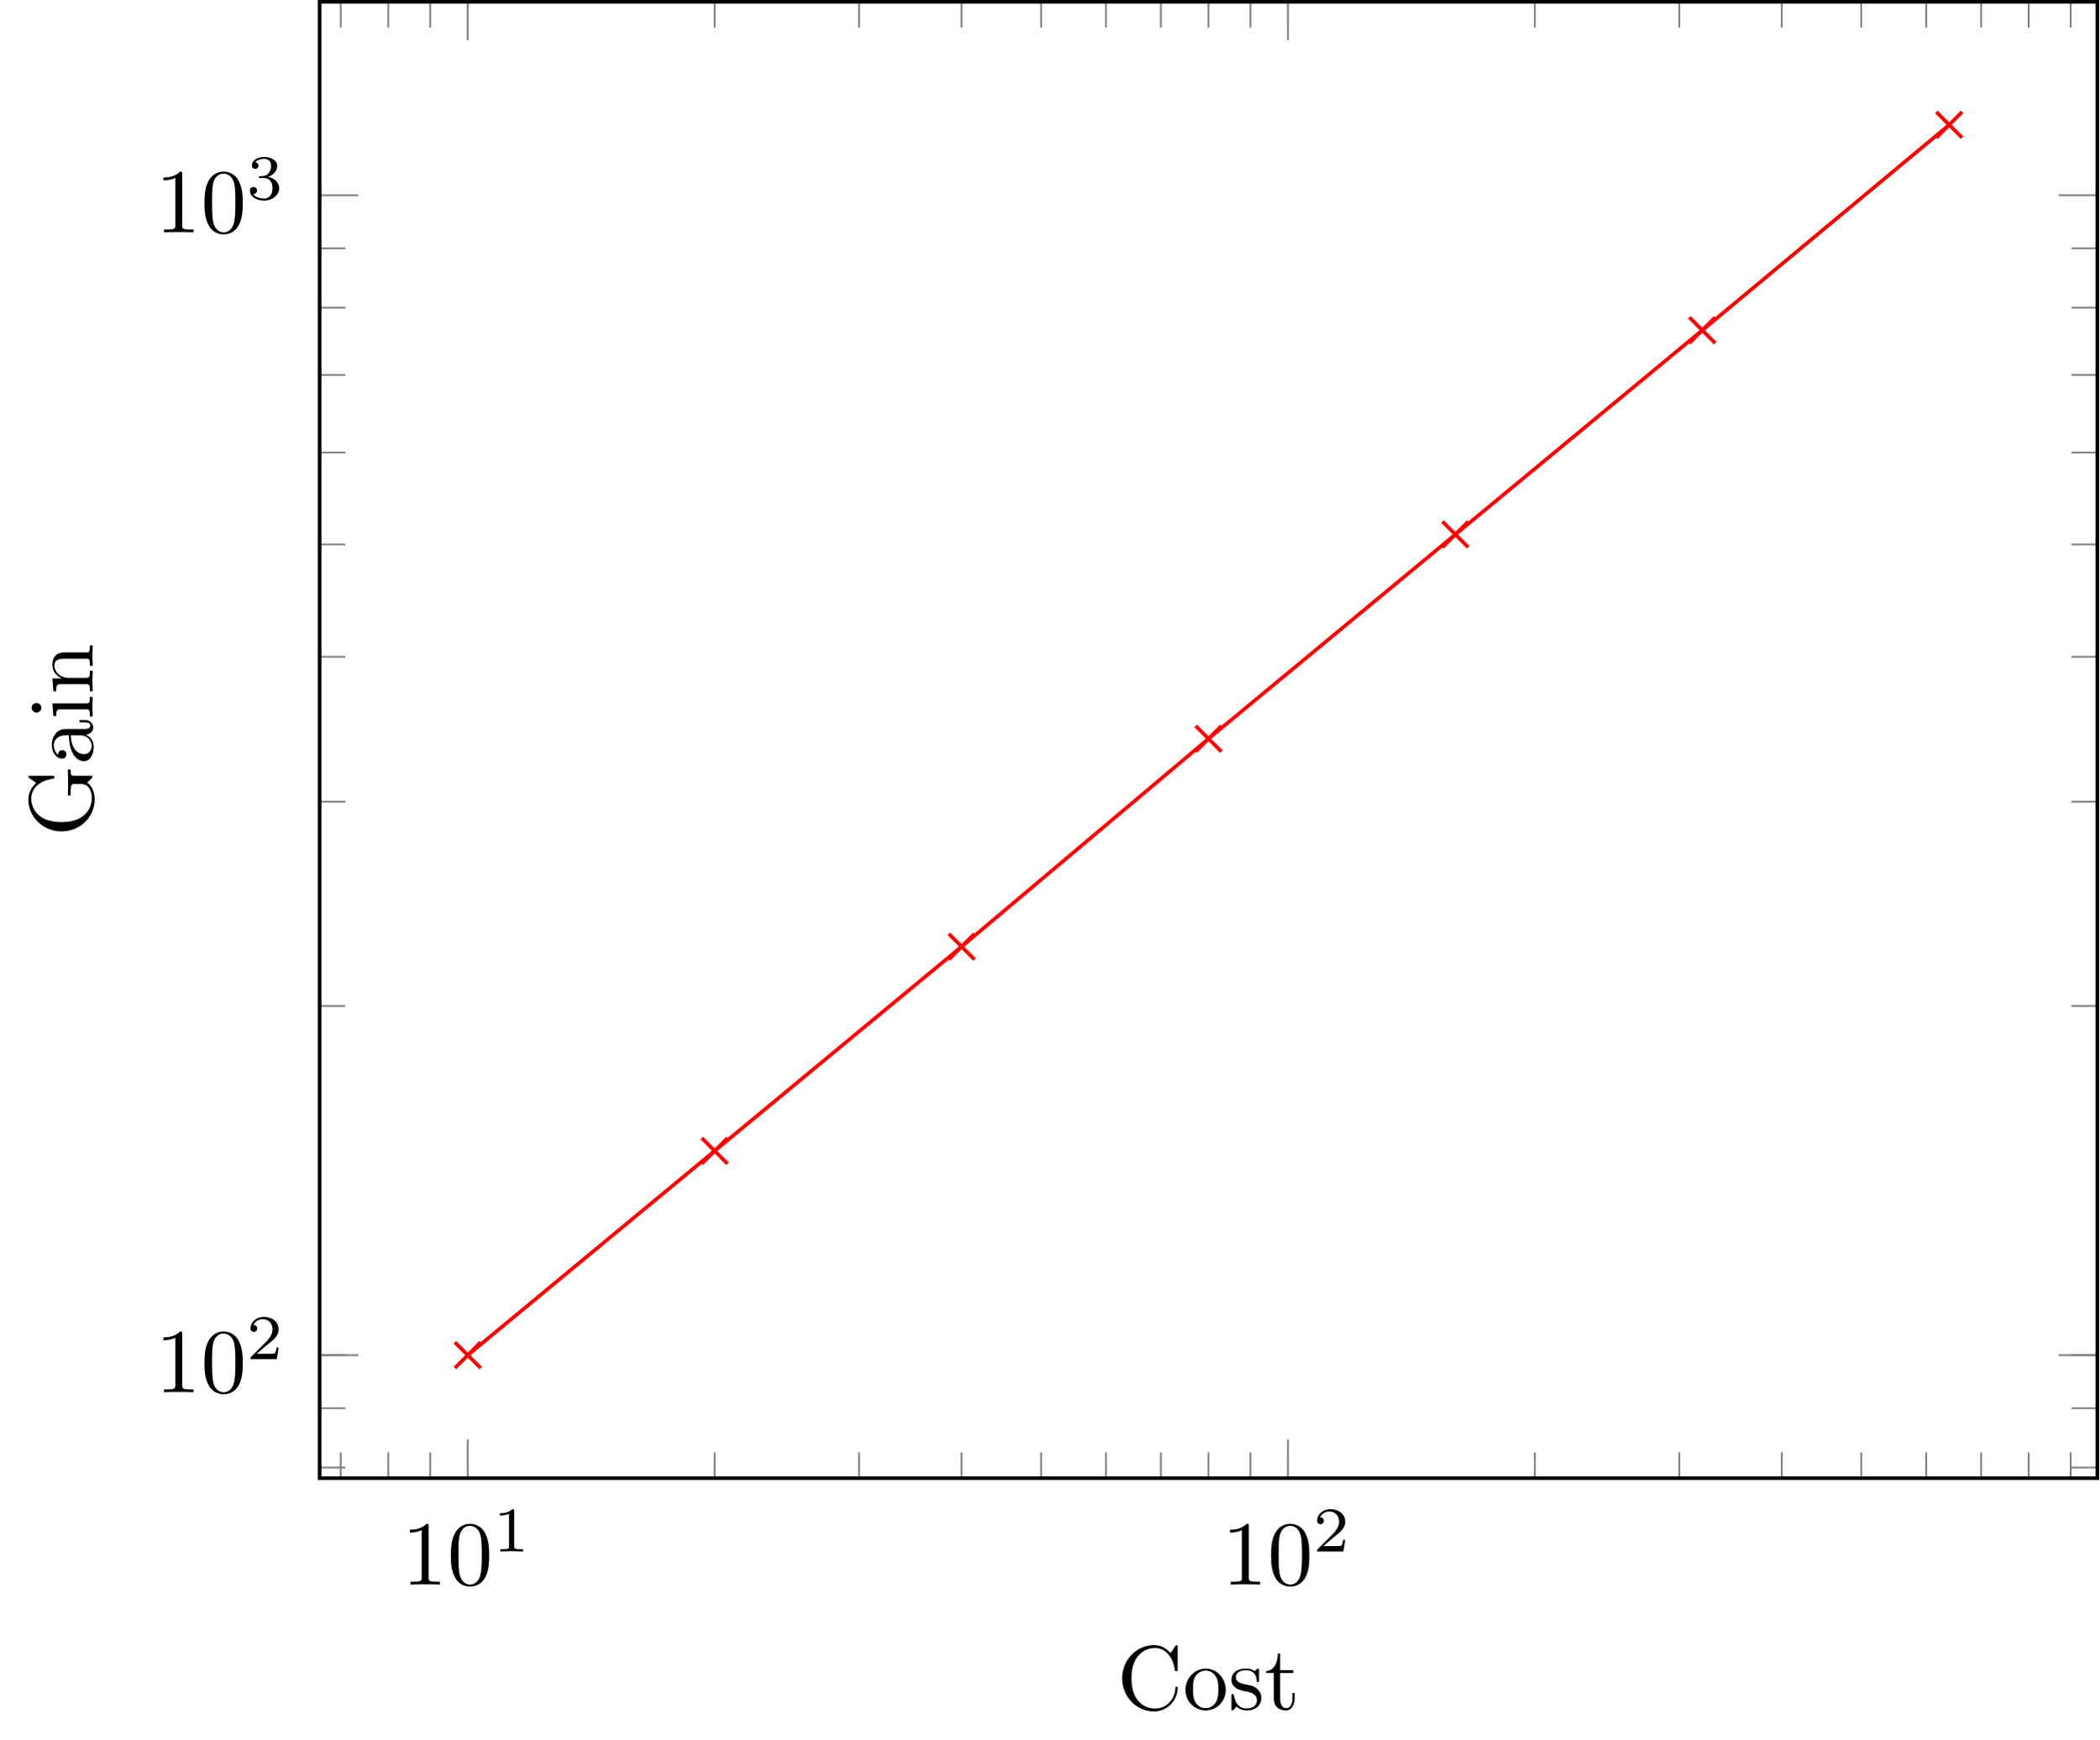
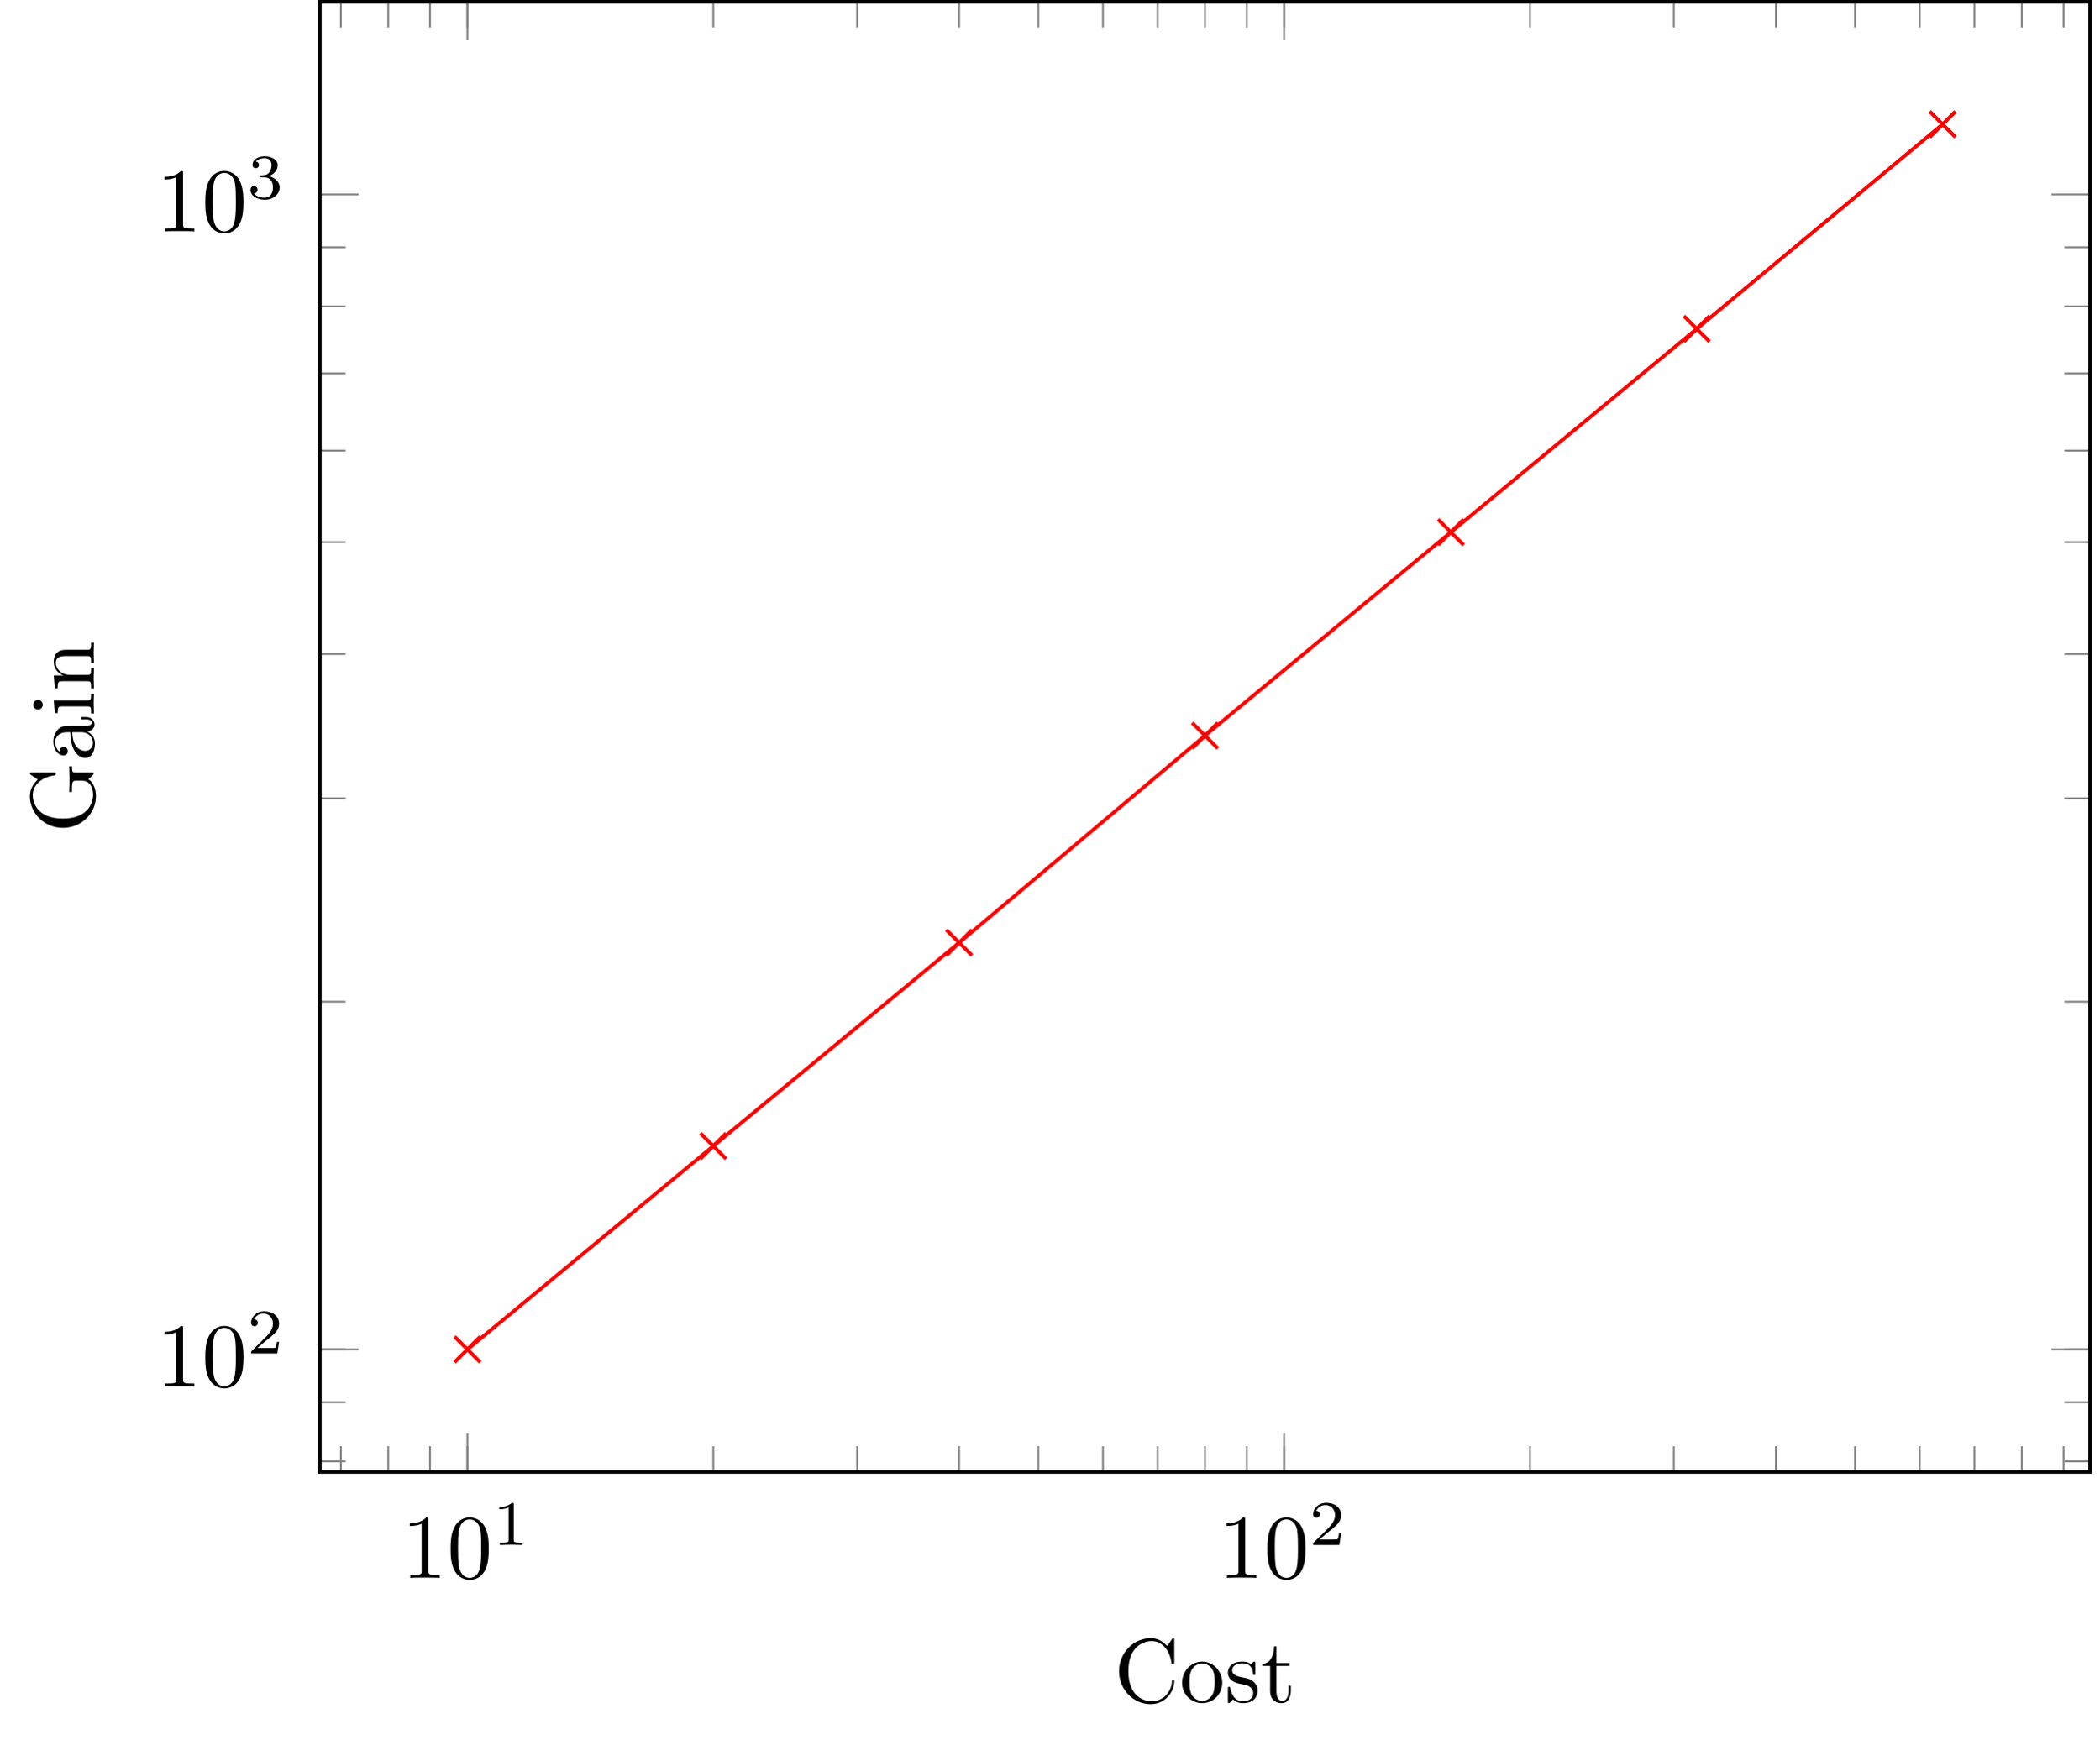
- <svg xmlns="http://www.w3.org/2000/svg" xmlns:xlink="http://www.w3.org/1999/xlink" width="229.388pt" height="190.191pt" viewBox="0 0 229.388 190.191" version="1.1">
+ <svg xmlns="http://www.w3.org/2000/svg" xmlns:xlink="http://www.w3.org/1999/xlink" width="229.388pt" height="190.191pt" viewBox="0 0 229.388 190.191" version="1.2">
  <defs>
    <g>
      <symbol overflow="visible" id="glyph0-0">
        <path style="stroke:none;" d="" />
      </symbol>
      <symbol overflow="visible" id="glyph0-1">
-         <path style="stroke:none;" d="M 2.938 -6.375 C 2.938 -6.625 2.938 -6.641 2.703 -6.641 C 2.078 -6 1.203 -6 0.891 -6 L 0.891 -5.688 C 1.094 -5.688 1.672 -5.688 2.188 -5.953 L 2.188 -0.781 C 2.188 -0.422 2.156 -0.312 1.266 -0.312 L 0.953 -0.312 L 0.953 0 C 1.297 -0.031 2.156 -0.031 2.562 -0.031 C 2.953 -0.031 3.828 -0.031 4.172 0 L 4.172 -0.312 L 3.859 -0.312 C 2.953 -0.312 2.938 -0.422 2.938 -0.781 Z M 2.938 -6.375 " />
+         <path style="stroke:none;" d="M 2.922 -6.344 C 2.922 -6.594 2.922 -6.609 2.688 -6.609 C 2.078 -5.969 1.203 -5.969 0.891 -5.969 L 0.891 -5.672 C 1.078 -5.672 1.672 -5.672 2.188 -5.922 L 2.188 -0.781 C 2.188 -0.422 2.156 -0.312 1.266 -0.312 L 0.938 -0.312 L 0.938 0 C 1.297 -0.031 2.156 -0.031 2.547 -0.031 C 2.953 -0.031 3.812 -0.031 4.156 0 L 4.156 -0.312 L 3.844 -0.312 C 2.953 -0.312 2.922 -0.422 2.922 -0.781 Z M 2.922 -6.344 " />
      </symbol>
      <symbol overflow="visible" id="glyph0-2">
-         <path style="stroke:none;" d="M 4.578 -3.188 C 4.578 -3.984 4.531 -4.781 4.188 -5.516 C 3.734 -6.484 2.906 -6.641 2.5 -6.641 C 1.891 -6.641 1.172 -6.375 0.75 -5.453 C 0.438 -4.766 0.391 -3.984 0.391 -3.188 C 0.391 -2.438 0.422 -1.547 0.844 -0.781 C 1.266 0.016 2 0.219 2.484 0.219 C 3.016 0.219 3.781 0.016 4.219 -0.938 C 4.531 -1.625 4.578 -2.406 4.578 -3.188 Z M 2.484 0 C 2.094 0 1.5 -0.25 1.328 -1.203 C 1.219 -1.797 1.219 -2.719 1.219 -3.312 C 1.219 -3.953 1.219 -4.609 1.297 -5.141 C 1.484 -6.328 2.234 -6.422 2.484 -6.422 C 2.812 -6.422 3.469 -6.234 3.656 -5.25 C 3.766 -4.688 3.766 -3.938 3.766 -3.312 C 3.766 -2.562 3.766 -1.891 3.656 -1.25 C 3.5 -0.297 2.938 0 2.484 0 Z M 2.484 0 " />
+         <path style="stroke:none;" d="M 4.562 -3.172 C 4.562 -3.969 4.516 -4.766 4.172 -5.5 C 3.703 -6.453 2.891 -6.609 2.484 -6.609 C 1.891 -6.609 1.156 -6.344 0.75 -5.422 C 0.438 -4.75 0.391 -3.969 0.391 -3.172 C 0.391 -2.438 0.422 -1.531 0.828 -0.781 C 1.266 0.016 1.984 0.219 2.469 0.219 C 3 0.219 3.766 0.016 4.203 -0.938 C 4.516 -1.625 4.562 -2.391 4.562 -3.172 Z M 2.469 0 C 2.078 0 1.5 -0.25 1.312 -1.203 C 1.203 -1.797 1.203 -2.703 1.203 -3.297 C 1.203 -3.922 1.203 -4.578 1.297 -5.125 C 1.484 -6.297 2.219 -6.391 2.469 -6.391 C 2.797 -6.391 3.453 -6.219 3.641 -5.234 C 3.734 -4.672 3.734 -3.922 3.734 -3.297 C 3.734 -2.547 3.734 -1.875 3.625 -1.234 C 3.484 -0.297 2.922 0 2.469 0 Z M 2.469 0 " />
      </symbol>
      <symbol overflow="visible" id="glyph0-3">
-         <path style="stroke:none;" d="M 0.562 -3.406 C 0.562 -1.344 2.172 0.219 4.031 0.219 C 5.656 0.219 6.625 -1.172 6.625 -2.328 C 6.625 -2.422 6.625 -2.5 6.5 -2.5 C 6.391 -2.5 6.391 -2.438 6.375 -2.328 C 6.297 -0.906 5.234 -0.094 4.141 -0.094 C 3.531 -0.094 1.578 -0.422 1.578 -3.406 C 1.578 -6.375 3.531 -6.719 4.141 -6.719 C 5.219 -6.719 6.109 -5.812 6.312 -4.359 C 6.328 -4.219 6.328 -4.188 6.469 -4.188 C 6.625 -4.188 6.625 -4.219 6.625 -4.422 L 6.625 -6.781 C 6.625 -6.953 6.625 -7.031 6.516 -7.031 C 6.484 -7.031 6.438 -7.031 6.359 -6.906 L 5.859 -6.172 C 5.5 -6.531 4.984 -7.031 4.031 -7.031 C 2.156 -7.031 0.562 -5.438 0.562 -3.406 Z M 0.562 -3.406 " />
+         <path style="stroke:none;" d="M 0.562 -3.391 C 0.562 -1.344 2.156 0.219 4.016 0.219 C 5.625 0.219 6.594 -1.156 6.594 -2.312 C 6.594 -2.406 6.594 -2.484 6.469 -2.484 C 6.359 -2.484 6.359 -2.422 6.344 -2.328 C 6.266 -0.906 5.203 -0.094 4.125 -0.094 C 3.516 -0.094 1.578 -0.422 1.578 -3.391 C 1.578 -6.344 3.516 -6.688 4.125 -6.688 C 5.203 -6.688 6.078 -5.781 6.281 -4.328 C 6.297 -4.203 6.297 -4.172 6.438 -4.172 C 6.594 -4.172 6.594 -4.203 6.594 -4.406 L 6.594 -6.75 C 6.594 -6.922 6.594 -7 6.484 -7 C 6.453 -7 6.406 -7 6.328 -6.875 L 5.828 -6.141 C 5.469 -6.5 4.953 -7 4.016 -7 C 2.156 -7 0.562 -5.422 0.562 -3.391 Z M 0.562 -3.391 " />
      </symbol>
      <symbol overflow="visible" id="glyph0-4">
-         <path style="stroke:none;" d="M 4.688 -2.141 C 4.688 -3.406 3.703 -4.469 2.5 -4.469 C 1.25 -4.469 0.281 -3.375 0.281 -2.141 C 0.281 -0.844 1.312 0.109 2.484 0.109 C 3.688 0.109 4.688 -0.875 4.688 -2.141 Z M 2.5 -0.141 C 2.062 -0.141 1.625 -0.344 1.359 -0.812 C 1.109 -1.25 1.109 -1.859 1.109 -2.219 C 1.109 -2.609 1.109 -3.141 1.344 -3.578 C 1.609 -4.031 2.078 -4.25 2.484 -4.25 C 2.922 -4.25 3.344 -4.031 3.609 -3.594 C 3.875 -3.172 3.875 -2.594 3.875 -2.219 C 3.875 -1.859 3.875 -1.312 3.656 -0.875 C 3.422 -0.422 2.984 -0.141 2.5 -0.141 Z M 2.5 -0.141 " />
+         <path style="stroke:none;" d="M 4.672 -2.125 C 4.672 -3.391 3.688 -4.438 2.484 -4.438 C 1.234 -4.438 0.281 -3.359 0.281 -2.125 C 0.281 -0.844 1.312 0.109 2.469 0.109 C 3.672 0.109 4.672 -0.859 4.672 -2.125 Z M 2.484 -0.141 C 2.047 -0.141 1.625 -0.344 1.344 -0.797 C 1.094 -1.234 1.094 -1.844 1.094 -2.203 C 1.094 -2.594 1.094 -3.125 1.344 -3.562 C 1.609 -4.016 2.078 -4.234 2.469 -4.234 C 2.906 -4.234 3.328 -4.016 3.594 -3.578 C 3.844 -3.156 3.844 -2.578 3.844 -2.203 C 3.844 -1.844 3.844 -1.312 3.625 -0.875 C 3.406 -0.422 2.969 -0.141 2.484 -0.141 Z M 2.484 -0.141 " />
      </symbol>
      <symbol overflow="visible" id="glyph0-5">
-         <path style="stroke:none;" d="M 2.078 -1.938 C 2.297 -1.891 3.109 -1.734 3.109 -1.016 C 3.109 -0.516 2.766 -0.109 1.984 -0.109 C 1.141 -0.109 0.781 -0.672 0.594 -1.531 C 0.562 -1.656 0.562 -1.688 0.453 -1.688 C 0.328 -1.688 0.328 -1.625 0.328 -1.453 L 0.328 -0.125 C 0.328 0.047 0.328 0.109 0.438 0.109 C 0.484 0.109 0.5 0.094 0.688 -0.094 C 0.703 -0.109 0.703 -0.125 0.891 -0.312 C 1.328 0.094 1.781 0.109 1.984 0.109 C 3.125 0.109 3.594 -0.562 3.594 -1.281 C 3.594 -1.797 3.297 -2.109 3.172 -2.219 C 2.844 -2.547 2.453 -2.625 2.031 -2.703 C 1.469 -2.812 0.812 -2.938 0.812 -3.516 C 0.812 -3.875 1.062 -4.281 1.922 -4.281 C 3.016 -4.281 3.078 -3.375 3.094 -3.078 C 3.094 -2.984 3.188 -2.984 3.203 -2.984 C 3.344 -2.984 3.344 -3.031 3.344 -3.219 L 3.344 -4.234 C 3.344 -4.391 3.344 -4.469 3.234 -4.469 C 3.188 -4.469 3.156 -4.469 3.031 -4.344 C 3 -4.312 2.906 -4.219 2.859 -4.188 C 2.484 -4.469 2.078 -4.469 1.922 -4.469 C 0.703 -4.469 0.328 -3.797 0.328 -3.234 C 0.328 -2.891 0.484 -2.609 0.75 -2.391 C 1.078 -2.141 1.359 -2.078 2.078 -1.938 Z M 2.078 -1.938 " />
+         <path style="stroke:none;" d="M 2.062 -1.922 C 2.281 -1.891 3.094 -1.719 3.094 -1.016 C 3.094 -0.5 2.75 -0.109 1.969 -0.109 C 1.141 -0.109 0.781 -0.672 0.594 -1.516 C 0.562 -1.641 0.562 -1.688 0.453 -1.688 C 0.328 -1.688 0.328 -1.625 0.328 -1.438 L 0.328 -0.125 C 0.328 0.047 0.328 0.109 0.438 0.109 C 0.484 0.109 0.5 0.094 0.688 -0.094 C 0.703 -0.109 0.703 -0.125 0.891 -0.312 C 1.312 0.094 1.766 0.109 1.969 0.109 C 3.109 0.109 3.578 -0.562 3.578 -1.266 C 3.578 -1.797 3.281 -2.094 3.156 -2.219 C 2.828 -2.531 2.438 -2.609 2.031 -2.688 C 1.469 -2.797 0.797 -2.922 0.797 -3.5 C 0.797 -3.844 1.062 -4.25 1.922 -4.25 C 3 -4.25 3.062 -3.359 3.078 -3.062 C 3.078 -2.969 3.172 -2.969 3.188 -2.969 C 3.328 -2.969 3.328 -3.016 3.328 -3.203 L 3.328 -4.203 C 3.328 -4.375 3.328 -4.438 3.219 -4.438 C 3.172 -4.438 3.141 -4.438 3.016 -4.328 C 2.984 -4.281 2.891 -4.203 2.844 -4.172 C 2.469 -4.438 2.062 -4.438 1.922 -4.438 C 0.703 -4.438 0.328 -3.781 0.328 -3.219 C 0.328 -2.875 0.484 -2.594 0.75 -2.375 C 1.078 -2.125 1.344 -2.062 2.062 -1.922 Z M 2.062 -1.922 " />
      </symbol>
      <symbol overflow="visible" id="glyph0-6">
-         <path style="stroke:none;" d="M 1.719 -3.984 L 3.156 -3.984 L 3.156 -4.297 L 1.719 -4.297 L 1.719 -6.125 L 1.469 -6.125 C 1.469 -5.312 1.172 -4.25 0.188 -4.203 L 0.188 -3.984 L 1.031 -3.984 L 1.031 -1.234 C 1.031 -0.016 1.969 0.109 2.328 0.109 C 3.031 0.109 3.312 -0.594 3.312 -1.234 L 3.312 -1.797 L 3.062 -1.797 L 3.062 -1.25 C 3.062 -0.516 2.766 -0.141 2.391 -0.141 C 1.719 -0.141 1.719 -1.047 1.719 -1.219 Z M 1.719 -3.984 " />
+         <path style="stroke:none;" d="M 1.719 -3.969 L 3.141 -3.969 L 3.141 -4.281 L 1.719 -4.281 L 1.719 -6.109 L 1.469 -6.109 C 1.453 -5.281 1.156 -4.234 0.188 -4.188 L 0.188 -3.969 L 1.031 -3.969 L 1.031 -1.234 C 1.031 -0.016 1.953 0.109 2.312 0.109 C 3.016 0.109 3.297 -0.594 3.297 -1.234 L 3.297 -1.797 L 3.047 -1.797 L 3.047 -1.25 C 3.047 -0.516 2.75 -0.141 2.375 -0.141 C 1.719 -0.141 1.719 -1.047 1.719 -1.203 Z M 1.719 -3.969 " />
      </symbol>
      <symbol overflow="visible" id="glyph1-0">
        <path style="stroke:none;" d="" />
      </symbol>
      <symbol overflow="visible" id="glyph1-1">
-         <path style="stroke:none;" d="M 2.328 -4.438 C 2.328 -4.625 2.328 -4.625 2.125 -4.625 C 1.672 -4.188 1.047 -4.188 0.766 -4.188 L 0.766 -3.938 C 0.922 -3.938 1.391 -3.938 1.766 -4.125 L 1.766 -0.578 C 1.766 -0.344 1.766 -0.25 1.078 -0.25 L 0.812 -0.25 L 0.812 0 C 0.938 0 1.797 -0.031 2.047 -0.031 C 2.266 -0.031 3.141 0 3.297 0 L 3.297 -0.25 L 3.031 -0.25 C 2.328 -0.25 2.328 -0.344 2.328 -0.578 Z M 2.328 -4.438 " />
+         <path style="stroke:none;" d="M 2.328 -4.406 C 2.328 -4.594 2.312 -4.609 2.109 -4.609 C 1.672 -4.172 1.047 -4.156 0.75 -4.156 L 0.75 -3.906 C 0.922 -3.906 1.375 -3.906 1.766 -4.109 L 1.766 -0.562 C 1.766 -0.344 1.766 -0.25 1.062 -0.25 L 0.812 -0.25 L 0.812 0 C 0.922 0 1.781 -0.031 2.047 -0.031 C 2.25 -0.031 3.125 0 3.281 0 L 3.281 -0.25 L 3.016 -0.25 C 2.328 -0.25 2.328 -0.344 2.328 -0.562 Z M 2.328 -4.406 " />
      </symbol>
      <symbol overflow="visible" id="glyph1-2">
-         <path style="stroke:none;" d="M 3.516 -1.266 L 3.281 -1.266 C 3.266 -1.109 3.188 -0.703 3.094 -0.641 C 3.047 -0.594 2.516 -0.594 2.406 -0.594 L 1.125 -0.594 C 1.859 -1.234 2.109 -1.438 2.516 -1.766 C 3.031 -2.172 3.516 -2.609 3.516 -3.266 C 3.516 -4.109 2.781 -4.625 1.891 -4.625 C 1.031 -4.625 0.438 -4.016 0.438 -3.375 C 0.438 -3.031 0.734 -2.984 0.812 -2.984 C 0.969 -2.984 1.172 -3.109 1.172 -3.359 C 1.172 -3.484 1.125 -3.734 0.766 -3.734 C 0.984 -4.219 1.453 -4.375 1.781 -4.375 C 2.484 -4.375 2.844 -3.828 2.844 -3.266 C 2.844 -2.656 2.406 -2.188 2.188 -1.938 L 0.516 -0.266 C 0.438 -0.203 0.438 -0.188 0.438 0 L 3.312 0 Z M 3.516 -1.266 " />
+         <path style="stroke:none;" d="M 3.5 -1.266 L 3.266 -1.266 C 3.25 -1.109 3.172 -0.703 3.094 -0.625 C 3.031 -0.594 2.5 -0.594 2.406 -0.594 L 1.125 -0.594 C 1.859 -1.234 2.094 -1.422 2.516 -1.75 C 3.031 -2.172 3.5 -2.594 3.5 -3.25 C 3.5 -4.094 2.766 -4.609 1.875 -4.609 C 1.016 -4.609 0.438 -4 0.438 -3.359 C 0.438 -3.016 0.734 -2.969 0.812 -2.969 C 0.969 -2.969 1.172 -3.094 1.172 -3.344 C 1.172 -3.469 1.125 -3.719 0.766 -3.719 C 0.984 -4.203 1.453 -4.359 1.781 -4.359 C 2.469 -4.359 2.828 -3.812 2.828 -3.25 C 2.828 -2.656 2.406 -2.172 2.172 -1.922 L 0.5 -0.266 C 0.438 -0.203 0.438 -0.188 0.438 0 L 3.297 0 Z M 3.5 -1.266 " />
      </symbol>
      <symbol overflow="visible" id="glyph1-3">
-         <path style="stroke:none;" d="M 1.906 -2.328 C 2.453 -2.328 2.844 -1.953 2.844 -1.203 C 2.844 -0.344 2.328 -0.078 1.938 -0.078 C 1.656 -0.078 1.031 -0.156 0.75 -0.578 C 1.078 -0.578 1.156 -0.812 1.156 -0.969 C 1.156 -1.188 0.984 -1.344 0.766 -1.344 C 0.578 -1.344 0.375 -1.219 0.375 -0.938 C 0.375 -0.281 1.094 0.141 1.938 0.141 C 2.906 0.141 3.578 -0.516 3.578 -1.203 C 3.578 -1.75 3.141 -2.297 2.375 -2.453 C 3.094 -2.719 3.359 -3.234 3.359 -3.672 C 3.359 -4.219 2.734 -4.625 1.953 -4.625 C 1.188 -4.625 0.594 -4.25 0.594 -3.688 C 0.594 -3.453 0.75 -3.328 0.953 -3.328 C 1.172 -3.328 1.312 -3.484 1.312 -3.672 C 1.312 -3.875 1.172 -4.031 0.953 -4.047 C 1.203 -4.344 1.672 -4.422 1.938 -4.422 C 2.25 -4.422 2.688 -4.266 2.688 -3.672 C 2.688 -3.375 2.594 -3.047 2.406 -2.844 C 2.188 -2.578 1.984 -2.562 1.641 -2.531 C 1.469 -2.516 1.453 -2.516 1.422 -2.516 C 1.406 -2.516 1.344 -2.5 1.344 -2.422 C 1.344 -2.328 1.406 -2.328 1.531 -2.328 Z M 1.906 -2.328 " />
+         <path style="stroke:none;" d="M 1.891 -2.312 C 2.438 -2.312 2.828 -1.938 2.828 -1.203 C 2.828 -0.344 2.328 -0.078 1.922 -0.078 C 1.641 -0.078 1.031 -0.156 0.75 -0.562 C 1.062 -0.578 1.141 -0.812 1.141 -0.953 C 1.141 -1.172 0.984 -1.344 0.766 -1.344 C 0.562 -1.344 0.375 -1.219 0.375 -0.938 C 0.375 -0.281 1.094 0.141 1.938 0.141 C 2.906 0.141 3.562 -0.5 3.562 -1.203 C 3.562 -1.734 3.125 -2.281 2.359 -2.438 C 3.094 -2.703 3.344 -3.219 3.344 -3.656 C 3.344 -4.203 2.719 -4.609 1.953 -4.609 C 1.172 -4.609 0.594 -4.234 0.594 -3.672 C 0.594 -3.438 0.75 -3.312 0.953 -3.312 C 1.172 -3.312 1.297 -3.469 1.297 -3.656 C 1.297 -3.859 1.172 -4.016 0.953 -4.031 C 1.188 -4.328 1.672 -4.406 1.922 -4.406 C 2.234 -4.406 2.672 -4.25 2.672 -3.656 C 2.672 -3.359 2.578 -3.031 2.406 -2.828 C 2.172 -2.562 1.984 -2.547 1.625 -2.531 C 1.453 -2.516 1.438 -2.516 1.406 -2.5 C 1.391 -2.5 1.344 -2.484 1.344 -2.422 C 1.344 -2.312 1.406 -2.312 1.516 -2.312 Z M 1.891 -2.312 " />
      </symbol>
      <symbol overflow="visible" id="glyph2-0">
        <path style="stroke:none;" d="" />
      </symbol>
      <symbol overflow="visible" id="glyph2-1">
-         <path style="stroke:none;" d="M -0.625 -5.906 C -0.406 -6.047 -0.016 -6.438 -0.016 -6.547 C -0.016 -6.641 -0.094 -6.641 -0.234 -6.641 L -1.969 -6.641 C -2.359 -6.641 -2.406 -6.672 -2.406 -7.328 L -2.719 -7.328 C -2.719 -6.953 -2.688 -6.406 -2.688 -6.109 C -2.688 -5.719 -2.688 -4.859 -2.719 -4.5 L -2.406 -4.5 L -2.406 -4.828 C -2.406 -5.719 -2.297 -5.75 -1.938 -5.75 L -1.297 -5.75 C -0.172 -5.75 -0.094 -4.484 -0.094 -4.203 C -0.094 -3.562 -0.438 -1.578 -3.406 -1.578 C -6.391 -1.578 -6.719 -3.547 -6.719 -4.141 C -6.719 -5.219 -5.828 -6.125 -4.359 -6.312 C -4.219 -6.344 -4.188 -6.344 -4.188 -6.484 C -4.188 -6.641 -4.219 -6.641 -4.422 -6.641 L -6.781 -6.641 C -6.953 -6.641 -7.031 -6.641 -7.031 -6.531 C -7.031 -6.484 -7.031 -6.453 -6.906 -6.375 L -6.172 -5.875 C -6.484 -5.547 -7.031 -5.016 -7.031 -4.031 C -7.031 -2.172 -5.453 -0.562 -3.406 -0.562 C -1.359 -0.562 0.219 -2.156 0.219 -4.047 C 0.219 -4.781 -0.047 -5.578 -0.625 -5.906 Z M -0.625 -5.906 " />
+         <path style="stroke:none;" d="M -0.625 -5.891 C -0.406 -6.016 -0.016 -6.406 -0.016 -6.516 C -0.016 -6.609 -0.094 -6.609 -0.234 -6.609 L -1.969 -6.609 C -2.344 -6.609 -2.406 -6.641 -2.406 -7.297 L -2.703 -7.297 C -2.703 -6.922 -2.672 -6.375 -2.672 -6.078 C -2.672 -5.688 -2.672 -4.844 -2.703 -4.484 L -2.406 -4.484 L -2.406 -4.797 C -2.406 -5.688 -2.297 -5.719 -1.922 -5.719 L -1.297 -5.719 C -0.172 -5.719 -0.094 -4.469 -0.094 -4.188 C -0.094 -3.547 -0.438 -1.578 -3.391 -1.578 C -6.359 -1.578 -6.688 -3.531 -6.688 -4.125 C -6.688 -5.188 -5.797 -6.094 -4.328 -6.297 C -4.203 -6.312 -4.172 -6.312 -4.172 -6.453 C -4.172 -6.609 -4.203 -6.609 -4.406 -6.609 L -6.75 -6.609 C -6.922 -6.609 -7 -6.609 -7 -6.5 C -7 -6.453 -7 -6.422 -6.875 -6.344 L -6.141 -5.844 C -6.453 -5.531 -7 -4.984 -7 -4.016 C -7 -2.156 -5.422 -0.562 -3.391 -0.562 C -1.359 -0.562 0.219 -2.141 0.219 -4.031 C 0.219 -4.75 -0.047 -5.547 -0.625 -5.891 Z M -0.625 -5.891 " />
      </symbol>
      <symbol overflow="visible" id="glyph2-2">
-         <path style="stroke:none;" d="M -0.75 -3.312 C -0.359 -3.359 0.062 -3.625 0.062 -4.094 C 0.062 -4.312 -0.078 -4.922 -0.891 -4.922 L -1.453 -4.922 L -1.453 -4.672 L -0.891 -4.672 C -0.312 -4.672 -0.25 -4.422 -0.25 -4.312 C -0.25 -3.984 -0.703 -3.938 -0.75 -3.938 L -2.734 -3.938 C -3.156 -3.938 -3.547 -3.938 -3.922 -3.578 C -4.312 -3.188 -4.469 -2.688 -4.469 -2.219 C -4.469 -1.391 -4 -0.703 -3.344 -0.703 C -3.047 -0.703 -2.875 -0.906 -2.875 -1.172 C -2.875 -1.453 -3.078 -1.625 -3.328 -1.625 C -3.453 -1.625 -3.781 -1.578 -3.781 -1.109 C -4.141 -1.391 -4.25 -1.875 -4.25 -2.188 C -4.25 -2.688 -3.859 -3.25 -2.969 -3.25 L -2.609 -3.25 C -2.578 -2.734 -2.547 -2.047 -2.25 -1.422 C -1.906 -0.672 -1.391 -0.422 -0.953 -0.422 C -0.141 -0.422 0.109 -1.391 0.109 -2.016 C 0.109 -2.672 -0.297 -3.125 -0.75 -3.312 Z M -2.391 -3.25 L -1.391 -3.25 C -0.453 -3.25 -0.109 -2.531 -0.109 -2.078 C -0.109 -1.594 -0.453 -1.188 -0.953 -1.188 C -1.5 -1.188 -2.328 -1.609 -2.391 -3.25 Z M -2.391 -3.25 " />
+         <path style="stroke:none;" d="M -0.75 -3.297 C -0.359 -3.344 0.062 -3.609 0.062 -4.078 C 0.062 -4.281 -0.078 -4.891 -0.891 -4.891 L -1.438 -4.891 L -1.438 -4.641 L -0.891 -4.641 C -0.312 -4.641 -0.25 -4.391 -0.25 -4.281 C -0.25 -3.953 -0.688 -3.922 -0.75 -3.922 L -2.734 -3.922 C -3.141 -3.922 -3.531 -3.922 -3.906 -3.562 C -4.281 -3.172 -4.438 -2.672 -4.438 -2.203 C -4.438 -1.391 -3.984 -0.703 -3.328 -0.703 C -3.031 -0.703 -2.859 -0.906 -2.859 -1.156 C -2.859 -1.438 -3.062 -1.625 -3.312 -1.625 C -3.438 -1.625 -3.766 -1.562 -3.766 -1.109 C -4.125 -1.375 -4.234 -1.859 -4.234 -2.188 C -4.234 -2.672 -3.844 -3.234 -2.953 -3.234 L -2.594 -3.234 C -2.562 -2.734 -2.531 -2.031 -2.234 -1.406 C -1.891 -0.672 -1.375 -0.422 -0.938 -0.422 C -0.141 -0.422 0.109 -1.375 0.109 -2 C 0.109 -2.656 -0.281 -3.109 -0.75 -3.297 Z M -2.375 -3.234 L -1.391 -3.234 C -0.453 -3.234 -0.109 -2.516 -0.109 -2.078 C -0.109 -1.594 -0.453 -1.188 -0.953 -1.188 C -1.5 -1.188 -2.328 -1.594 -2.375 -3.234 Z M -2.375 -3.234 " />
      </symbol>
      <symbol overflow="visible" id="glyph2-3">
-         <path style="stroke:none;" d="M -4.406 -1.766 L -4.297 -0.375 L -3.984 -0.375 C -3.984 -1.016 -3.922 -1.109 -3.438 -1.109 L -0.75 -1.109 C -0.312 -1.109 -0.312 -1 -0.312 -0.328 L 0 -0.328 C -0.016 -0.641 -0.031 -1.188 -0.031 -1.422 C -0.031 -1.781 -0.016 -2.125 0 -2.469 L -0.312 -2.469 C -0.312 -1.797 -0.359 -1.766 -0.75 -1.766 Z M -6.141 -1.797 C -6.453 -1.797 -6.672 -1.562 -6.672 -1.281 C -6.672 -0.969 -6.406 -0.75 -6.141 -0.75 C -5.875 -0.75 -5.609 -0.969 -5.609 -1.281 C -5.609 -1.562 -5.828 -1.797 -6.141 -1.797 Z M -6.141 -1.797 " />
+         <path style="stroke:none;" d="M -4.391 -1.75 L -4.281 -0.359 L -3.969 -0.359 C -3.969 -1.016 -3.906 -1.094 -3.422 -1.094 L -0.75 -1.094 C -0.312 -1.094 -0.312 -0.984 -0.312 -0.328 L 0 -0.328 C -0.016 -0.641 -0.031 -1.188 -0.031 -1.422 C -0.031 -1.766 -0.016 -2.109 0 -2.453 L -0.312 -2.453 C -0.312 -1.797 -0.359 -1.75 -0.75 -1.75 Z M -6.109 -1.797 C -6.422 -1.797 -6.641 -1.547 -6.641 -1.266 C -6.641 -0.969 -6.375 -0.75 -6.109 -0.75 C -5.844 -0.75 -5.594 -0.969 -5.594 -1.266 C -5.594 -1.547 -5.797 -1.797 -6.109 -1.797 Z M -6.109 -1.797 " />
      </symbol>
      <symbol overflow="visible" id="glyph2-4">
-         <path style="stroke:none;" d="M -3.422 -1.094 L -0.75 -1.094 C -0.312 -1.094 -0.312 -0.984 -0.312 -0.312 L 0 -0.312 C -0.016 -0.672 -0.031 -1.172 -0.031 -1.453 C -0.031 -1.703 -0.016 -2.219 0 -2.562 L -0.312 -2.562 C -0.312 -1.891 -0.312 -1.781 -0.75 -1.781 L -2.594 -1.781 C -3.625 -1.781 -4.188 -2.5 -4.188 -3.125 C -4.188 -3.766 -3.656 -3.875 -3.078 -3.875 L -0.75 -3.875 C -0.312 -3.875 -0.312 -3.766 -0.312 -3.094 L 0 -3.094 C -0.016 -3.438 -0.031 -3.953 -0.031 -4.219 C -0.031 -4.469 -0.016 -5 0 -5.328 L -0.312 -5.328 C -0.312 -4.812 -0.312 -4.562 -0.609 -4.562 L -2.516 -4.562 C -3.375 -4.562 -3.672 -4.562 -4.031 -4.25 C -4.203 -4.109 -4.406 -3.781 -4.406 -3.203 C -4.406 -2.469 -3.984 -2 -3.359 -1.719 L -4.406 -1.719 L -4.297 -0.312 L -3.984 -0.312 C -3.984 -1.016 -3.922 -1.094 -3.422 -1.094 Z M -3.422 -1.094 " />
+         <path style="stroke:none;" d="M -3.406 -1.094 L -0.75 -1.094 C -0.312 -1.094 -0.312 -0.984 -0.312 -0.312 L 0 -0.312 C -0.016 -0.672 -0.031 -1.172 -0.031 -1.438 C -0.031 -1.703 -0.016 -2.219 0 -2.547 L -0.312 -2.547 C -0.312 -1.891 -0.312 -1.781 -0.75 -1.781 L -2.578 -1.781 C -3.609 -1.781 -4.172 -2.484 -4.172 -3.109 C -4.172 -3.734 -3.625 -3.844 -3.062 -3.844 L -0.75 -3.844 C -0.312 -3.844 -0.312 -3.734 -0.312 -3.078 L 0 -3.078 C -0.016 -3.422 -0.031 -3.922 -0.031 -4.203 C -0.031 -4.453 -0.016 -4.969 0 -5.312 L -0.312 -5.312 C -0.312 -4.797 -0.312 -4.547 -0.609 -4.531 L -2.5 -4.531 C -3.359 -4.531 -3.656 -4.531 -4.016 -4.234 C -4.188 -4.094 -4.391 -3.766 -4.391 -3.188 C -4.391 -2.453 -3.953 -2 -3.344 -1.719 L -4.391 -1.719 L -4.281 -0.312 L -3.969 -0.312 C -3.969 -1.016 -3.906 -1.094 -3.406 -1.094 Z M -3.406 -1.094 " />
      </symbol>
    </g>
    <clipPath id="clip1">
-       <path d="M 34 27 L 229.387 27 L 229.387 161 L 34 161 Z M 34 27 " />
+       <path d="M 34 26 L 228.598 26 L 228.598 160 L 34 160 Z M 34 26 " />
    </clipPath>
    <clipPath id="clip2">
-       <path d="M 34 21 L 229.387 21 L 229.387 149 L 34 149 Z M 34 21 " />
+       <path d="M 34 21 L 228.598 21 L 228.598 148 L 34 148 Z M 34 21 " />
    </clipPath>
    <clipPath id="clip3">
-       <path d="M 34 0 L 229.387 0 L 229.387 162 L 34 162 Z M 34 0 " />
+       <path d="M 34 0 L 228.598 0 L 228.598 162 L 34 162 Z M 34 0 " />
    </clipPath>
  </defs>
  <g id="surface1">
-     <path style="fill:none;stroke-width:0.199;stroke-linecap:butt;stroke-linejoin:miter;stroke:rgb(50%,50%,50%);stroke-opacity:1;stroke-miterlimit:10;" d="M 75.75 240.153 L 75.75 242.97 M 80.949 240.153 L 80.949 242.97 M 85.531 240.153 L 85.531 242.97 M 89.632 240.153 L 89.632 242.97 M 116.617 240.153 L 116.617 242.97 M 132.402 240.153 L 132.402 242.97 M 143.597 240.153 L 143.597 242.97 M 152.285 240.153 L 152.285 242.97 M 159.382 240.153 L 159.382 242.97 M 165.382 240.153 L 165.382 242.97 M 170.582 240.153 L 170.582 242.97 M 175.168 240.153 L 175.168 242.97 M 179.269 240.153 L 179.269 242.97 M 206.25 240.153 L 206.25 242.97 M 222.035 240.153 L 222.035 242.97 M 233.234 240.153 L 233.234 242.97 M 241.918 240.153 L 241.918 242.97 M 249.015 240.153 L 249.015 242.97 M 255.015 240.153 L 255.015 242.97 M 260.214 240.153 L 260.214 242.97 M 264.8 240.153 L 264.8 242.97 M 75.75 401.548 L 75.75 398.731 M 80.949 401.548 L 80.949 398.731 M 85.531 401.548 L 85.531 398.731 M 89.632 401.548 L 89.632 398.731 M 116.617 401.548 L 116.617 398.731 M 132.402 401.548 L 132.402 398.731 M 143.597 401.548 L 143.597 398.731 M 152.285 401.548 L 152.285 398.731 M 159.382 401.548 L 159.382 398.731 M 165.382 401.548 L 165.382 398.731 M 170.582 401.548 L 170.582 398.731 M 175.168 401.548 L 175.168 398.731 M 179.269 401.548 L 179.269 398.731 M 206.25 401.548 L 206.25 398.731 M 222.035 401.548 L 222.035 398.731 M 233.234 401.548 L 233.234 398.731 M 241.918 401.548 L 241.918 398.731 M 249.015 401.548 L 249.015 398.731 M 255.015 401.548 L 255.015 398.731 M 260.214 401.548 L 260.214 398.731 M 264.8 401.548 L 264.8 398.731 " transform="matrix(1,0,0,-1,-38.523,401.743)" />
-     <path style="fill:none;stroke-width:0.199;stroke-linecap:butt;stroke-linejoin:miter;stroke:rgb(50%,50%,50%);stroke-opacity:1;stroke-miterlimit:10;" d="M 89.632 240.153 L 89.632 244.38 M 179.269 240.153 L 179.269 244.38 M 89.632 401.548 L 89.632 397.321 M 179.269 401.548 L 179.269 397.321 " transform="matrix(1,0,0,-1,-38.523,401.743)" />
+     <path style="fill:none;stroke-width:0.199;stroke-linecap:butt;stroke-linejoin:miter;stroke:rgb(50%,50%,50%);stroke-opacity:1;stroke-miterlimit:10;" d="M 75.75 240.152 L 75.75 242.973 M 80.947 240.152 L 80.947 242.973 M 85.533 240.152 L 85.533 242.973 M 89.633 240.152 L 89.633 242.973 M 116.618 240.152 L 116.618 242.973 M 132.4 240.152 L 132.4 242.973 M 143.599 240.152 L 143.599 242.973 M 152.285 240.152 L 152.285 242.973 M 159.381 240.152 L 159.381 242.973 M 165.383 240.152 L 165.383 242.973 M 170.581 240.152 L 170.581 242.973 M 175.167 240.152 L 175.167 242.973 M 179.266 240.152 L 179.266 242.973 M 206.252 240.152 L 206.252 242.973 M 222.033 240.152 L 222.033 242.973 M 233.233 240.152 L 233.233 242.973 M 241.918 240.152 L 241.918 242.973 M 249.015 240.152 L 249.015 242.973 M 255.017 240.152 L 255.017 242.973 M 260.214 240.152 L 260.214 242.973 M 264.8 240.152 L 264.8 242.973 M 75.75 401.551 L 75.75 398.73 M 80.947 401.551 L 80.947 398.73 M 85.533 401.551 L 85.533 398.73 M 89.633 401.551 L 89.633 398.73 M 116.618 401.551 L 116.618 398.73 M 132.4 401.551 L 132.4 398.73 M 143.599 401.551 L 143.599 398.73 M 152.285 401.551 L 152.285 398.73 M 159.381 401.551 L 159.381 398.73 M 165.383 401.551 L 165.383 398.73 M 170.581 401.551 L 170.581 398.73 M 175.167 401.551 L 175.167 398.73 M 179.266 401.551 L 179.266 398.73 M 206.252 401.551 L 206.252 398.73 M 222.033 401.551 L 222.033 398.73 M 233.233 401.551 L 233.233 398.73 M 241.918 401.551 L 241.918 398.73 M 249.015 401.551 L 249.015 398.73 M 255.017 401.551 L 255.017 398.73 M 260.214 401.551 L 260.214 398.73 M 264.8 401.551 L 264.8 398.73 " transform="matrix(0.995764,0,0,-0.995764,-38.17874,400.0414)" />
+     <path style="fill:none;stroke-width:0.199;stroke-linecap:butt;stroke-linejoin:miter;stroke:rgb(50%,50%,50%);stroke-opacity:1;stroke-miterlimit:10;" d="M 89.633 240.152 L 89.633 244.381 M 179.266 240.152 L 179.266 244.381 M 89.633 401.551 L 89.633 397.322 M 179.266 401.551 L 179.266 397.322 " transform="matrix(0.995764,0,0,-0.995764,-38.17874,400.0414)" />
    <g clip-path="url(#clip1)" clip-rule="nonzero">
-       <path style="fill:none;stroke-width:0.199;stroke-linecap:butt;stroke-linejoin:miter;stroke:rgb(50%,50%,50%);stroke-opacity:1;stroke-miterlimit:10;" d="M 73.445 241.313 L 76.269 241.313 M 73.445 247.802 L 76.269 247.802 M 73.445 253.602 L 76.269 253.602 M 73.445 291.774 L 76.269 291.774 M 73.445 314.102 L 76.269 314.102 M 73.445 329.946 L 76.269 329.946 M 73.445 342.231 L 76.269 342.231 M 73.445 352.274 L 76.269 352.274 M 73.445 360.763 L 76.269 360.763 M 73.445 368.114 L 76.269 368.114 M 73.445 374.602 L 76.269 374.602 M 267.714 241.313 L 264.89 241.313 M 267.714 247.802 L 264.89 247.802 M 267.714 253.602 L 264.89 253.602 M 267.714 291.774 L 264.89 291.774 M 267.714 314.102 L 264.89 314.102 M 267.714 329.946 L 264.89 329.946 M 267.714 342.231 L 264.89 342.231 M 267.714 352.274 L 264.89 352.274 M 267.714 360.763 L 264.89 360.763 M 267.714 368.114 L 264.89 368.114 M 267.714 374.602 L 264.89 374.602 " transform="matrix(1,0,0,-1,-38.523,401.743)" />
+       <path style="fill:none;stroke-width:0.199;stroke-linecap:butt;stroke-linejoin:miter;stroke:rgb(50%,50%,50%);stroke-opacity:1;stroke-miterlimit:10;" d="M 73.443 241.313 L 76.267 241.313 M 73.443 247.802 L 76.267 247.802 M 73.443 253.604 L 76.267 253.604 M 73.443 291.773 L 76.267 291.773 M 73.443 314.102 L 76.267 314.102 M 73.443 329.943 L 76.267 329.943 M 73.443 342.233 L 76.267 342.233 M 73.443 352.272 L 76.267 352.272 M 73.443 360.761 L 76.267 360.761 M 73.443 368.116 L 76.267 368.116 M 73.443 374.601 L 76.267 374.601 M 267.715 241.313 L 264.891 241.313 M 267.715 247.802 L 264.891 247.802 M 267.715 253.604 L 264.891 253.604 M 267.715 291.773 L 264.891 291.773 M 267.715 314.102 L 264.891 314.102 M 267.715 329.943 L 264.891 329.943 M 267.715 342.233 L 264.891 342.233 M 267.715 352.272 L 264.891 352.272 M 267.715 360.761 L 264.891 360.761 M 267.715 368.116 L 264.891 368.116 M 267.715 374.601 L 264.891 374.601 " transform="matrix(0.995764,0,0,-0.995764,-38.17874,400.0414)" />
    </g>
    <g clip-path="url(#clip2)" clip-rule="nonzero">
-       <path style="fill:none;stroke-width:0.199;stroke-linecap:butt;stroke-linejoin:miter;stroke:rgb(50%,50%,50%);stroke-opacity:1;stroke-miterlimit:10;" d="M 73.445 253.602 L 77.679 253.602 M 73.445 380.403 L 77.679 380.403 M 267.714 253.602 L 263.48 253.602 M 267.714 380.403 L 263.48 380.403 " transform="matrix(1,0,0,-1,-38.523,401.743)" />
+       <path style="fill:none;stroke-width:0.199;stroke-linecap:butt;stroke-linejoin:miter;stroke:rgb(50%,50%,50%);stroke-opacity:1;stroke-miterlimit:10;" d="M 73.443 253.604 L 77.68 253.604 M 73.443 380.403 L 77.68 380.403 M 267.715 253.604 L 263.478 253.604 M 267.715 380.403 L 263.478 380.403 " transform="matrix(0.995764,0,0,-0.995764,-38.17874,400.0414)" />
    </g>
    <g clip-path="url(#clip3)" clip-rule="nonzero">
-       <path style="fill:none;stroke-width:0.399;stroke-linecap:butt;stroke-linejoin:miter;stroke:rgb(0%,0%,0%);stroke-opacity:1;stroke-miterlimit:10;" d="M 73.445 240.153 L 73.445 401.548 L 267.714 401.548 L 267.714 240.153 Z M 73.445 240.153 " transform="matrix(1,0,0,-1,-38.523,401.743)" />
+       <path style="fill:none;stroke-width:0.399;stroke-linecap:butt;stroke-linejoin:miter;stroke:rgb(0%,0%,0%);stroke-opacity:1;stroke-miterlimit:10;" d="M 73.443 240.152 L 73.443 401.551 L 267.715 401.551 L 267.715 240.152 Z M 73.443 240.152 " transform="matrix(0.995764,0,0,-0.995764,-38.17874,400.0414)" />
    </g>
    <g style="fill:rgb(0%,0%,0%);fill-opacity:1;">
-       <use xlink:href="#glyph0-1" x="43.894" y="173.222" />
-       <use xlink:href="#glyph0-2" x="48.875" y="173.222" />
+       <use xlink:href="#glyph0-1" x="43.889" y="172.488" />
+       <use xlink:href="#glyph0-2" x="48.849" y="172.488" />
    </g>
    <g style="fill:rgb(0%,0%,0%);fill-opacity:1;">
-       <use xlink:href="#glyph1-1" x="53.857" y="169.607" />
+       <use xlink:href="#glyph1-1" x="53.81" y="168.889" />
    </g>
    <g style="fill:rgb(0%,0%,0%);fill-opacity:1;">
-       <use xlink:href="#glyph0-1" x="133.527" y="173.222" />
-       <use xlink:href="#glyph0-2" x="138.508" y="173.222" />
+       <use xlink:href="#glyph0-1" x="133.143" y="172.488" />
+       <use xlink:href="#glyph0-2" x="138.103" y="172.488" />
    </g>
    <g style="fill:rgb(0%,0%,0%);fill-opacity:1;">
-       <use xlink:href="#glyph1-2" x="143.489" y="169.607" />
+       <use xlink:href="#glyph1-2" x="143.062" y="168.889" />
    </g>
    <g style="fill:rgb(0%,0%,0%);fill-opacity:1;">
-       <use xlink:href="#glyph0-1" x="16.969" y="152.198" />
-       <use xlink:href="#glyph0-2" x="21.95" y="152.198" />
+       <use xlink:href="#glyph0-1" x="17.078" y="151.553" />
+       <use xlink:href="#glyph0-2" x="22.038" y="151.553" />
    </g>
    <g style="fill:rgb(0%,0%,0%);fill-opacity:1;">
-       <use xlink:href="#glyph1-2" x="26.931" y="148.583" />
+       <use xlink:href="#glyph1-2" x="26.998" y="147.954" />
    </g>
    <g style="fill:rgb(0%,0%,0%);fill-opacity:1;">
-       <use xlink:href="#glyph0-1" x="16.969" y="25.399" />
-       <use xlink:href="#glyph0-2" x="21.95" y="25.399" />
+       <use xlink:href="#glyph0-1" x="17.078" y="25.291" />
+       <use xlink:href="#glyph0-2" x="22.038" y="25.291" />
    </g>
    <g style="fill:rgb(0%,0%,0%);fill-opacity:1;">
-       <use xlink:href="#glyph1-3" x="26.931" y="21.783" />
+       <use xlink:href="#glyph1-3" x="26.998" y="21.691" />
    </g>
-     <path style="fill:none;stroke-width:0.399;stroke-linecap:butt;stroke-linejoin:miter;stroke:rgb(100%,0%,0%);stroke-opacity:1;stroke-miterlimit:10;" d="M 89.632 253.602 L 116.613 275.93 L 143.597 298.259 L 170.582 320.989 L 197.562 343.321 L 224.543 365.645 L 251.527 388.098 " transform="matrix(1,0,0,-1,-38.523,401.743)" />
-     <path style="fill:none;stroke-width:0.399;stroke-linecap:butt;stroke-linejoin:miter;stroke:rgb(100%,0%,0%);stroke-opacity:1;stroke-miterlimit:10;" d="M 88.226 252.192 L 91.043 255.013 M 88.226 255.013 L 91.043 252.192 " transform="matrix(1,0,0,-1,-38.523,401.743)" />
-     <path style="fill:none;stroke-width:0.399;stroke-linecap:butt;stroke-linejoin:miter;stroke:rgb(100%,0%,0%);stroke-opacity:1;stroke-miterlimit:10;" d="M 115.203 274.52 L 118.023 277.341 M 115.203 277.341 L 118.023 274.52 " transform="matrix(1,0,0,-1,-38.523,401.743)" />
-     <path style="fill:none;stroke-width:0.399;stroke-linecap:butt;stroke-linejoin:miter;stroke:rgb(100%,0%,0%);stroke-opacity:1;stroke-miterlimit:10;" d="M 142.191 296.848 L 145.007 299.669 M 142.191 299.669 L 145.007 296.848 " transform="matrix(1,0,0,-1,-38.523,401.743)" />
-     <path style="fill:none;stroke-width:0.399;stroke-linecap:butt;stroke-linejoin:miter;stroke:rgb(100%,0%,0%);stroke-opacity:1;stroke-miterlimit:10;" d="M 169.171 319.579 L 171.992 322.399 M 169.171 322.399 L 171.992 319.579 " transform="matrix(1,0,0,-1,-38.523,401.743)" />
-     <path style="fill:none;stroke-width:0.399;stroke-linecap:butt;stroke-linejoin:miter;stroke:rgb(100%,0%,0%);stroke-opacity:1;stroke-miterlimit:10;" d="M 196.152 341.915 L 198.968 344.731 M 196.152 344.731 L 198.968 341.915 " transform="matrix(1,0,0,-1,-38.523,401.743)" />
-     <path style="fill:none;stroke-width:0.399;stroke-linecap:butt;stroke-linejoin:miter;stroke:rgb(100%,0%,0%);stroke-opacity:1;stroke-miterlimit:10;" d="M 223.132 364.235 L 225.953 367.055 M 223.132 367.055 L 225.953 364.235 " transform="matrix(1,0,0,-1,-38.523,401.743)" />
-     <path style="fill:none;stroke-width:0.399;stroke-linecap:butt;stroke-linejoin:miter;stroke:rgb(100%,0%,0%);stroke-opacity:1;stroke-miterlimit:10;" d="M 250.117 386.692 L 252.933 389.509 M 250.117 389.509 L 252.933 386.692 " transform="matrix(1,0,0,-1,-38.523,401.743)" />
+     <path style="fill:none;stroke-width:0.399;stroke-linecap:butt;stroke-linejoin:miter;stroke:rgb(100%,0%,0%);stroke-opacity:1;stroke-miterlimit:10;" d="M 89.633 253.604 L 116.614 275.929 L 143.599 298.258 L 170.581 320.991 L 197.562 343.324 L 224.544 365.645 L 251.525 388.099 " transform="matrix(0.995764,0,0,-0.995764,-38.17874,400.0414)" />
+     <path style="fill:none;stroke-width:0.399;stroke-linecap:butt;stroke-linejoin:miter;stroke:rgb(100%,0%,0%);stroke-opacity:1;stroke-miterlimit:10;" d="M 88.224 252.196 L 91.041 255.012 M 88.224 255.012 L 91.041 252.196 " transform="matrix(0.995764,0,0,-0.995764,-38.17874,400.0414)" />
+     <path style="fill:none;stroke-width:0.399;stroke-linecap:butt;stroke-linejoin:miter;stroke:rgb(100%,0%,0%);stroke-opacity:1;stroke-miterlimit:10;" d="M 115.202 274.521 L 118.022 277.337 M 115.202 277.337 L 118.022 274.521 " transform="matrix(0.995764,0,0,-0.995764,-38.17874,400.0414)" />
+     <path style="fill:none;stroke-width:0.399;stroke-linecap:butt;stroke-linejoin:miter;stroke:rgb(100%,0%,0%);stroke-opacity:1;stroke-miterlimit:10;" d="M 142.191 296.849 L 145.008 299.666 M 142.191 299.666 L 145.008 296.849 " transform="matrix(0.995764,0,0,-0.995764,-38.17874,400.0414)" />
+     <path style="fill:none;stroke-width:0.399;stroke-linecap:butt;stroke-linejoin:miter;stroke:rgb(100%,0%,0%);stroke-opacity:1;stroke-miterlimit:10;" d="M 169.173 319.583 L 171.989 322.399 M 169.173 322.399 L 171.989 319.583 " transform="matrix(0.995764,0,0,-0.995764,-38.17874,400.0414)" />
+     <path style="fill:none;stroke-width:0.399;stroke-linecap:butt;stroke-linejoin:miter;stroke:rgb(100%,0%,0%);stroke-opacity:1;stroke-miterlimit:10;" d="M 196.154 341.911 L 198.971 344.732 M 196.154 344.732 L 198.971 341.911 " transform="matrix(0.995764,0,0,-0.995764,-38.17874,400.0414)" />
+     <path style="fill:none;stroke-width:0.399;stroke-linecap:butt;stroke-linejoin:miter;stroke:rgb(100%,0%,0%);stroke-opacity:1;stroke-miterlimit:10;" d="M 223.136 364.236 L 225.952 367.053 M 223.136 367.053 L 225.952 364.236 " transform="matrix(0.995764,0,0,-0.995764,-38.17874,400.0414)" />
+     <path style="fill:none;stroke-width:0.399;stroke-linecap:butt;stroke-linejoin:miter;stroke:rgb(100%,0%,0%);stroke-opacity:1;stroke-miterlimit:10;" d="M 250.117 386.691 L 252.934 389.508 M 250.117 389.508 L 252.934 386.691 " transform="matrix(0.995764,0,0,-0.995764,-38.17874,400.0414)" />
    <g style="fill:rgb(0%,0%,0%);fill-opacity:1;">
-       <use xlink:href="#glyph0-3" x="122.064" y="186.87" />
-       <use xlink:href="#glyph0-4" x="129.259" y="186.87" />
-       <use xlink:href="#glyph0-5" x="134.24" y="186.87" />
-       <use xlink:href="#glyph0-6" x="138.17" y="186.87" />
+       <use xlink:href="#glyph0-3" x="121.728" y="186.078" />
+       <use xlink:href="#glyph0-4" x="128.893" y="186.078" />
+       <use xlink:href="#glyph0-5" x="133.853" y="186.078" />
+       <use xlink:href="#glyph0-6" x="137.765" y="186.078" />
    </g>
    <g style="fill:rgb(0%,0%,0%);fill-opacity:1;">
-       <use xlink:href="#glyph2-1" x="10.128" y="91.447" />
-       <use xlink:href="#glyph2-2" x="10.128" y="83.629" />
-       <use xlink:href="#glyph2-3" x="10.128" y="78.648" />
-       <use xlink:href="#glyph2-4" x="10.128" y="75.88" />
+       <use xlink:href="#glyph2-1" x="10.266" y="91.06" />
+       <use xlink:href="#glyph2-2" x="10.266" y="83.275" />
+       <use xlink:href="#glyph2-3" x="10.266" y="78.315" />
+       <use xlink:href="#glyph2-4" x="10.266" y="75.559" />
    </g>
  </g>
</svg>
